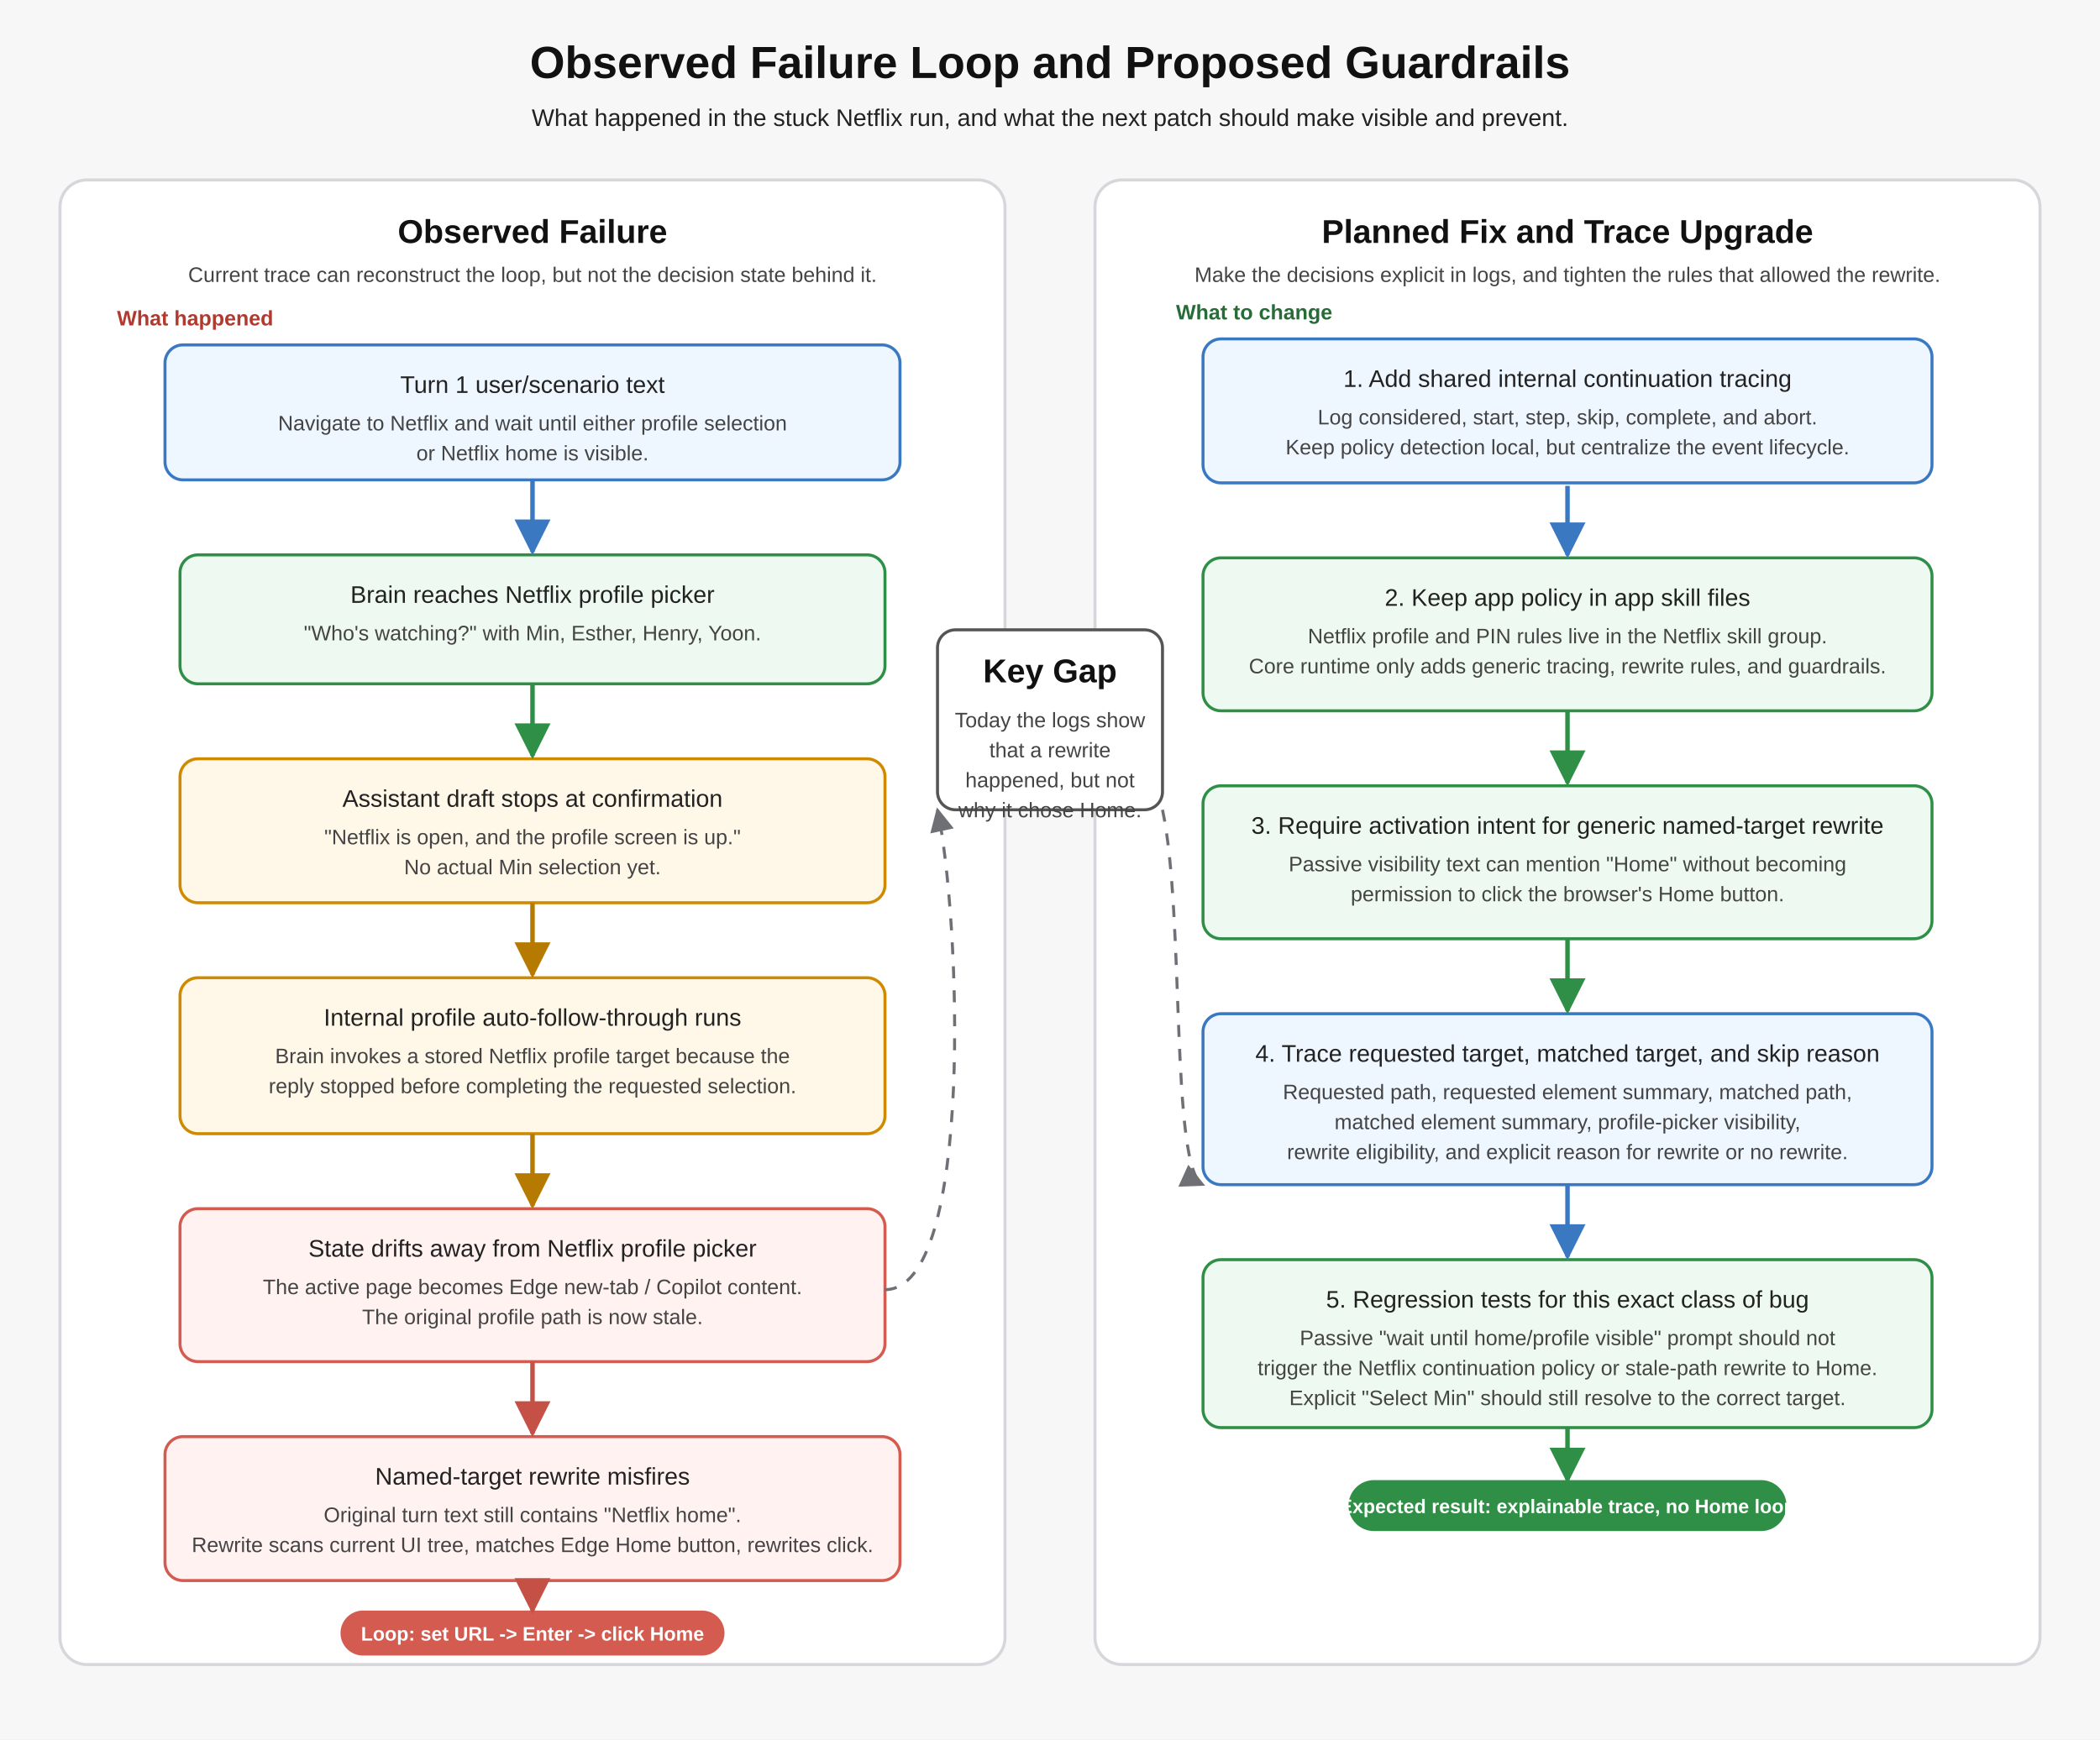
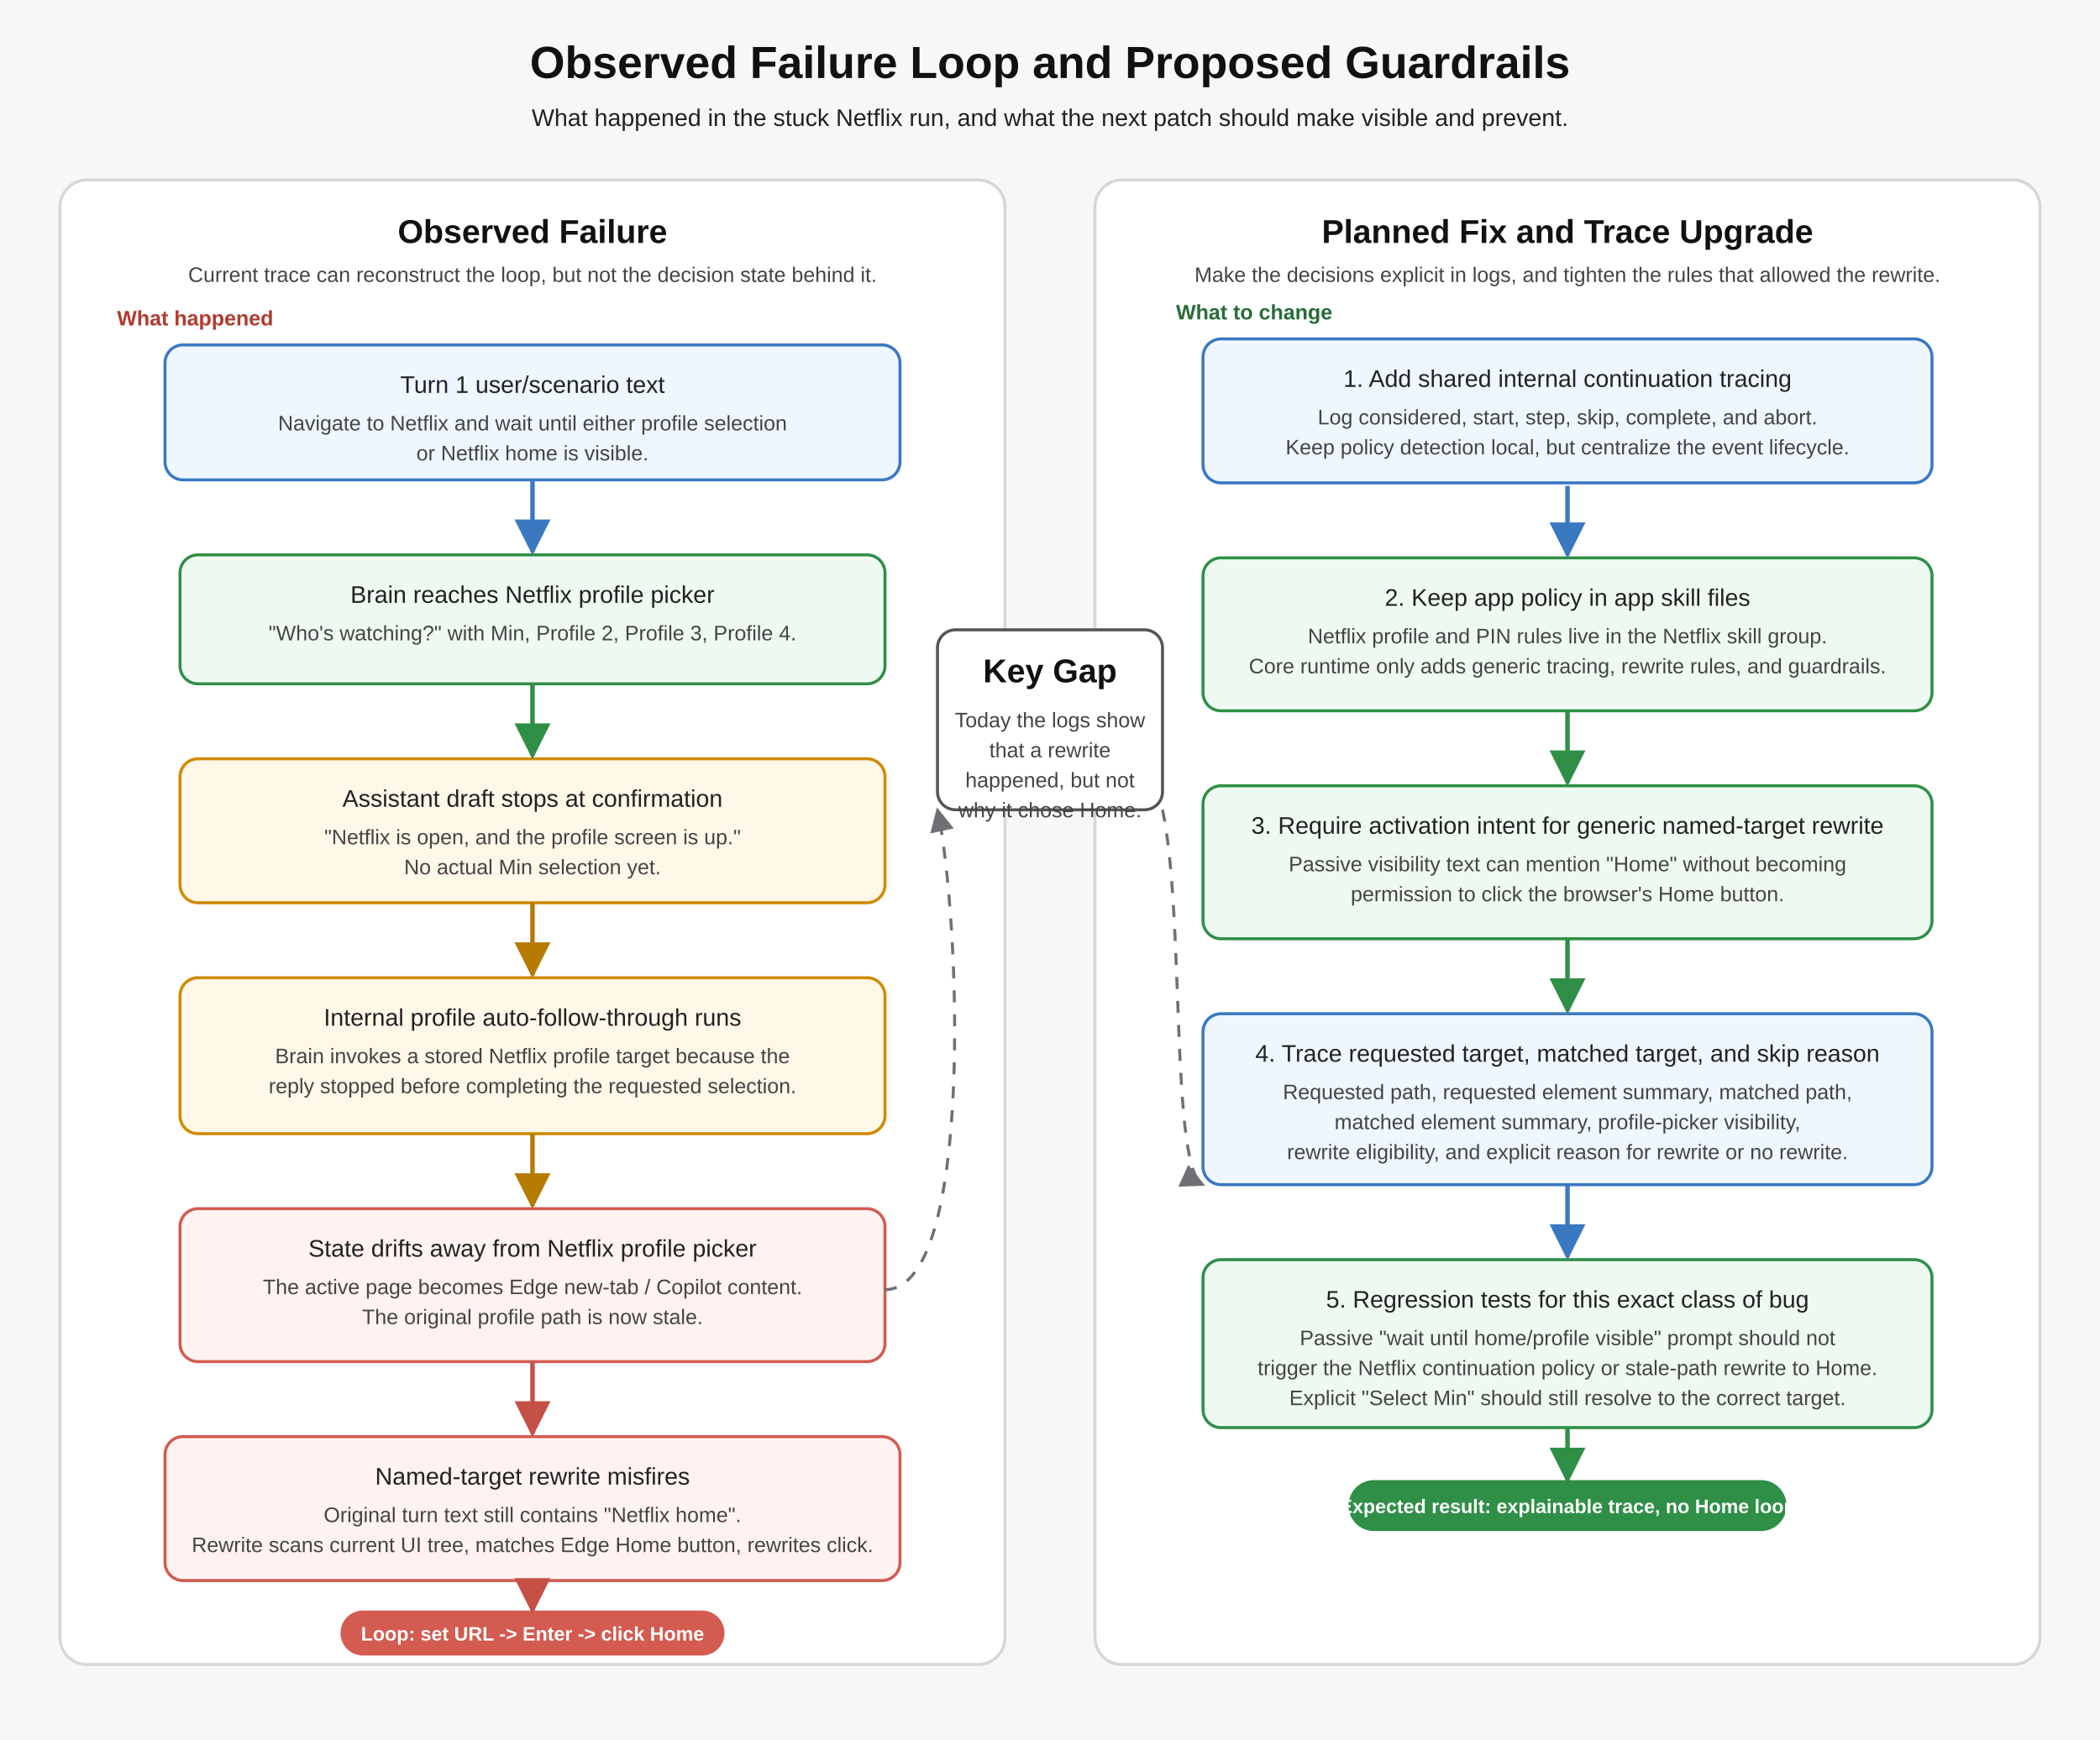
<svg xmlns="http://www.w3.org/2000/svg" width="1400" height="1160" viewBox="0 0 1400 1160" role="img" aria-labelledby="title desc">
  <defs>
    <style>
      .bg { fill: #f7f7f8; }
      .panel { fill: #ffffff; stroke: #d6d6db; stroke-width: 2; rx: 18; ry: 18; }
      .title { font: 700 30px Arial, Helvetica, sans-serif; fill: #111111; }
      .subtitle { font: 700 22px Arial, Helvetica, sans-serif; fill: #111111; }
      .copy { font: 16px Arial, Helvetica, sans-serif; fill: #222222; }
      .small { font: 14px Arial, Helvetica, sans-serif; fill: #444444; }
      .box { fill: #ffffff; stroke: #555555; stroke-width: 2; rx: 12; ry: 12; }
      .box-red { fill: #fff2f1; stroke: #d35b50; stroke-width: 2; rx: 12; ry: 12; }
      .box-amber { fill: #fff7e8; stroke: #d08a00; stroke-width: 2; rx: 12; ry: 12; }
      .box-green { fill: #eefaf1; stroke: #2f8f46; stroke-width: 2; rx: 12; ry: 12; }
      .box-blue { fill: #eef6ff; stroke: #3a78c2; stroke-width: 2; rx: 12; ry: 12; }
      .label-red { font: 700 14px Arial, Helvetica, sans-serif; fill: #b03a2e; }
      .label-green { font: 700 14px Arial, Helvetica, sans-serif; fill: #276c37; }
      .arrow-red { stroke: #c55045; stroke-width: 3; fill: none; marker-end: url(#arrowRed); }
      .arrow-amber { stroke: #b67a00; stroke-width: 3; fill: none; marker-end: url(#arrowAmber); }
      .arrow-green { stroke: #2f8f46; stroke-width: 3; fill: none; marker-end: url(#arrowGreen); }
      .arrow-blue { stroke: #3a78c2; stroke-width: 3; fill: none; marker-end: url(#arrowBlue); }
      .arrow-dash { stroke: #6f6f76; stroke-width: 2; stroke-dasharray: 8 8; fill: none; marker-end: url(#arrowGray); }
      .pill-red { fill: #d35b50; }
      .pill-green { fill: #2f8f46; }
      .pill-amber { fill: #d08a00; }
      .pill-text { font: 700 13px Arial, Helvetica, sans-serif; fill: #ffffff; }
    </style>
    <marker id="arrowRed" viewBox="0 0 10 10" refX="9" refY="5" markerWidth="8" markerHeight="8" orient="auto-start-reverse">
      <path d="M 0 0 L 10 5 L 0 10 z" fill="#c55045" />
    </marker>
    <marker id="arrowAmber" viewBox="0 0 10 10" refX="9" refY="5" markerWidth="8" markerHeight="8" orient="auto-start-reverse">
      <path d="M 0 0 L 10 5 L 0 10 z" fill="#b67a00" />
    </marker>
    <marker id="arrowGreen" viewBox="0 0 10 10" refX="9" refY="5" markerWidth="8" markerHeight="8" orient="auto-start-reverse">
      <path d="M 0 0 L 10 5 L 0 10 z" fill="#2f8f46" />
    </marker>
    <marker id="arrowBlue" viewBox="0 0 10 10" refX="9" refY="5" markerWidth="8" markerHeight="8" orient="auto-start-reverse">
      <path d="M 0 0 L 10 5 L 0 10 z" fill="#3a78c2" />
    </marker>
    <marker id="arrowGray" viewBox="0 0 10 10" refX="9" refY="5" markerWidth="8" markerHeight="8" orient="auto-start-reverse">
      <path d="M 0 0 L 10 5 L 0 10 z" fill="#6f6f76" />
    </marker>
  </defs>
  <rect class="bg" x="0" y="0" width="1400" height="1160" />
  <text class="title" x="700" y="52" text-anchor="middle">Observed Failure Loop and Proposed Guardrails</text>
  <text class="copy" x="700" y="84" text-anchor="middle">What happened in the stuck Netflix run, and what the next patch should make visible and prevent.</text>
  <rect class="panel" x="40" y="120" width="630" height="990" />
  <rect class="panel" x="730" y="120" width="630" height="990" />
  <text class="subtitle" x="355" y="162" text-anchor="middle">Observed Failure</text>
  <text class="small" x="355" y="188" text-anchor="middle">Current trace can reconstruct the loop, but not the decision state behind it.</text>
  <text class="subtitle" x="1045" y="162" text-anchor="middle">Planned Fix and Trace Upgrade</text>
  <text class="small" x="1045" y="188" text-anchor="middle">Make the decisions explicit in logs, and tighten the rules that allowed the rewrite.</text>
  <rect class="box-blue" x="110" y="230" width="490" height="90" />
  <text class="copy" x="355" y="262" text-anchor="middle">Turn 1 user/scenario text</text>
  <text class="small" x="355" y="287" text-anchor="middle">Navigate to Netflix and wait until either profile selection</text>
  <text class="small" x="355" y="307" text-anchor="middle">or Netflix home is visible.</text>
  <rect class="box-green" x="120" y="370" width="470" height="86" />
  <text class="copy" x="355" y="402" text-anchor="middle">Brain reaches Netflix profile picker</text>
-   <text class="small" x="355" y="427" text-anchor="middle">"Who's watching?" with Min, Esther, Henry, Yoon.</text>
+   <text class="small" x="355" y="427" text-anchor="middle">"Who's watching?" with Min, Profile 2, Profile 3, Profile 4.</text>
  <rect class="box-amber" x="120" y="506" width="470" height="96" />
  <text class="copy" x="355" y="538" text-anchor="middle">Assistant draft stops at confirmation</text>
  <text class="small" x="355" y="563" text-anchor="middle">"Netflix is open, and the profile screen is up."</text>
  <text class="small" x="355" y="583" text-anchor="middle">No actual Min selection yet.</text>
  <rect class="box-amber" x="120" y="652" width="470" height="104" />
  <text class="copy" x="355" y="684" text-anchor="middle">Internal profile auto-follow-through runs</text>
  <text class="small" x="355" y="709" text-anchor="middle">Brain invokes a stored Netflix profile target because the</text>
  <text class="small" x="355" y="729" text-anchor="middle">reply stopped before completing the requested selection.</text>
  <rect class="box-red" x="120" y="806" width="470" height="102" />
  <text class="copy" x="355" y="838" text-anchor="middle">State drifts away from Netflix profile picker</text>
  <text class="small" x="355" y="863" text-anchor="middle">The active page becomes Edge new-tab / Copilot content.</text>
  <text class="small" x="355" y="883" text-anchor="middle">The original profile path is now stale.</text>
  <rect class="box-red" x="110" y="958" width="490" height="96" />
  <text class="copy" x="355" y="990" text-anchor="middle">Named-target rewrite misfires</text>
  <text class="small" x="355" y="1015" text-anchor="middle">Original turn text still contains "Netflix home".</text>
  <text class="small" x="355" y="1035" text-anchor="middle">Rewrite scans current UI tree, matches Edge Home button, rewrites click.</text>
  <rect class="pill-red" x="227" y="1074" width="256" height="30" rx="15" ry="15" />
  <text class="pill-text" x="355" y="1094" text-anchor="middle">Loop: set URL -&gt; Enter -&gt; click Home</text>
  <path class="arrow-blue" d="M355 320 L355 368" />
  <path class="arrow-green" d="M355 456 L355 504" />
  <path class="arrow-amber" d="M355 602 L355 650" />
  <path class="arrow-amber" d="M355 756 L355 804" />
  <path class="arrow-red" d="M355 908 L355 956" />
  <path class="arrow-red" d="M355 1056 L355 1074" />
  <rect class="box-blue" x="802" y="226" width="486" height="96" />
  <text class="copy" x="1045" y="258" text-anchor="middle">1. Add shared internal continuation tracing</text>
  <text class="small" x="1045" y="283" text-anchor="middle">Log considered, start, step, skip, complete, and abort.</text>
  <text class="small" x="1045" y="303" text-anchor="middle">Keep policy detection local, but centralize the event lifecycle.</text>
  <rect class="box-green" x="802" y="372" width="486" height="102" />
  <text class="copy" x="1045" y="404" text-anchor="middle">2. Keep app policy in app skill files</text>
  <text class="small" x="1045" y="429" text-anchor="middle">Netflix profile and PIN rules live in the Netflix skill group.</text>
  <text class="small" x="1045" y="449" text-anchor="middle">Core runtime only adds generic tracing, rewrite rules, and guardrails.</text>
  <rect class="box-green" x="802" y="524" width="486" height="102" />
  <text class="copy" x="1045" y="556" text-anchor="middle">3. Require activation intent for generic named-target rewrite</text>
  <text class="small" x="1045" y="581" text-anchor="middle">Passive visibility text can mention "Home" without becoming</text>
  <text class="small" x="1045" y="601" text-anchor="middle">permission to click the browser's Home button.</text>
  <rect class="box-blue" x="802" y="676" width="486" height="114" />
  <text class="copy" x="1045" y="708" text-anchor="middle">4. Trace requested target, matched target, and skip reason</text>
  <text class="small" x="1045" y="733" text-anchor="middle">Requested path, requested element summary, matched path,</text>
  <text class="small" x="1045" y="753" text-anchor="middle">matched element summary, profile-picker visibility,</text>
  <text class="small" x="1045" y="773" text-anchor="middle">rewrite eligibility, and explicit reason for rewrite or no rewrite.</text>
  <rect class="box-green" x="802" y="840" width="486" height="112" />
  <text class="copy" x="1045" y="872" text-anchor="middle">5. Regression tests for this exact class of bug</text>
  <text class="small" x="1045" y="897" text-anchor="middle">Passive "wait until home/profile visible" prompt should not</text>
  <text class="small" x="1045" y="917" text-anchor="middle">trigger the Netflix continuation policy or stale-path rewrite to Home.</text>
  <text class="small" x="1045" y="937" text-anchor="middle">Explicit "Select Min" should still resolve to the correct target.</text>
  <rect class="pill-green" x="899" y="987" width="292" height="34" rx="17" ry="17" />
  <text class="pill-text" x="1045" y="1009" text-anchor="middle">Expected result: explainable trace, no Home loop</text>
  <path class="arrow-blue" d="M1045 324 L1045 370" />
  <path class="arrow-green" d="M1045 474 L1045 522" />
  <path class="arrow-green" d="M1045 626 L1045 674" />
  <path class="arrow-blue" d="M1045 790 L1045 838" />
  <path class="arrow-green" d="M1045 952 L1045 987" />
  <rect class="box" x="625" y="420" width="150" height="120" />
  <text class="subtitle" x="700" y="455" text-anchor="middle">Key Gap</text>
  <text class="small" x="700" y="485" text-anchor="middle">Today the logs show</text>
  <text class="small" x="700" y="505" text-anchor="middle">that a rewrite</text>
  <text class="small" x="700" y="525" text-anchor="middle">happened, but not</text>
  <text class="small" x="700" y="545" text-anchor="middle">why it chose Home.</text>
  <path class="arrow-dash" d="M590 860 C650 860, 640 610, 625 540" />
  <path class="arrow-dash" d="M775 540 C790 610, 780 780, 802 790" />
  <text class="label-red" x="78" y="217">What happened</text>
  <text class="label-green" x="784" y="213">What to change</text>
</svg>
